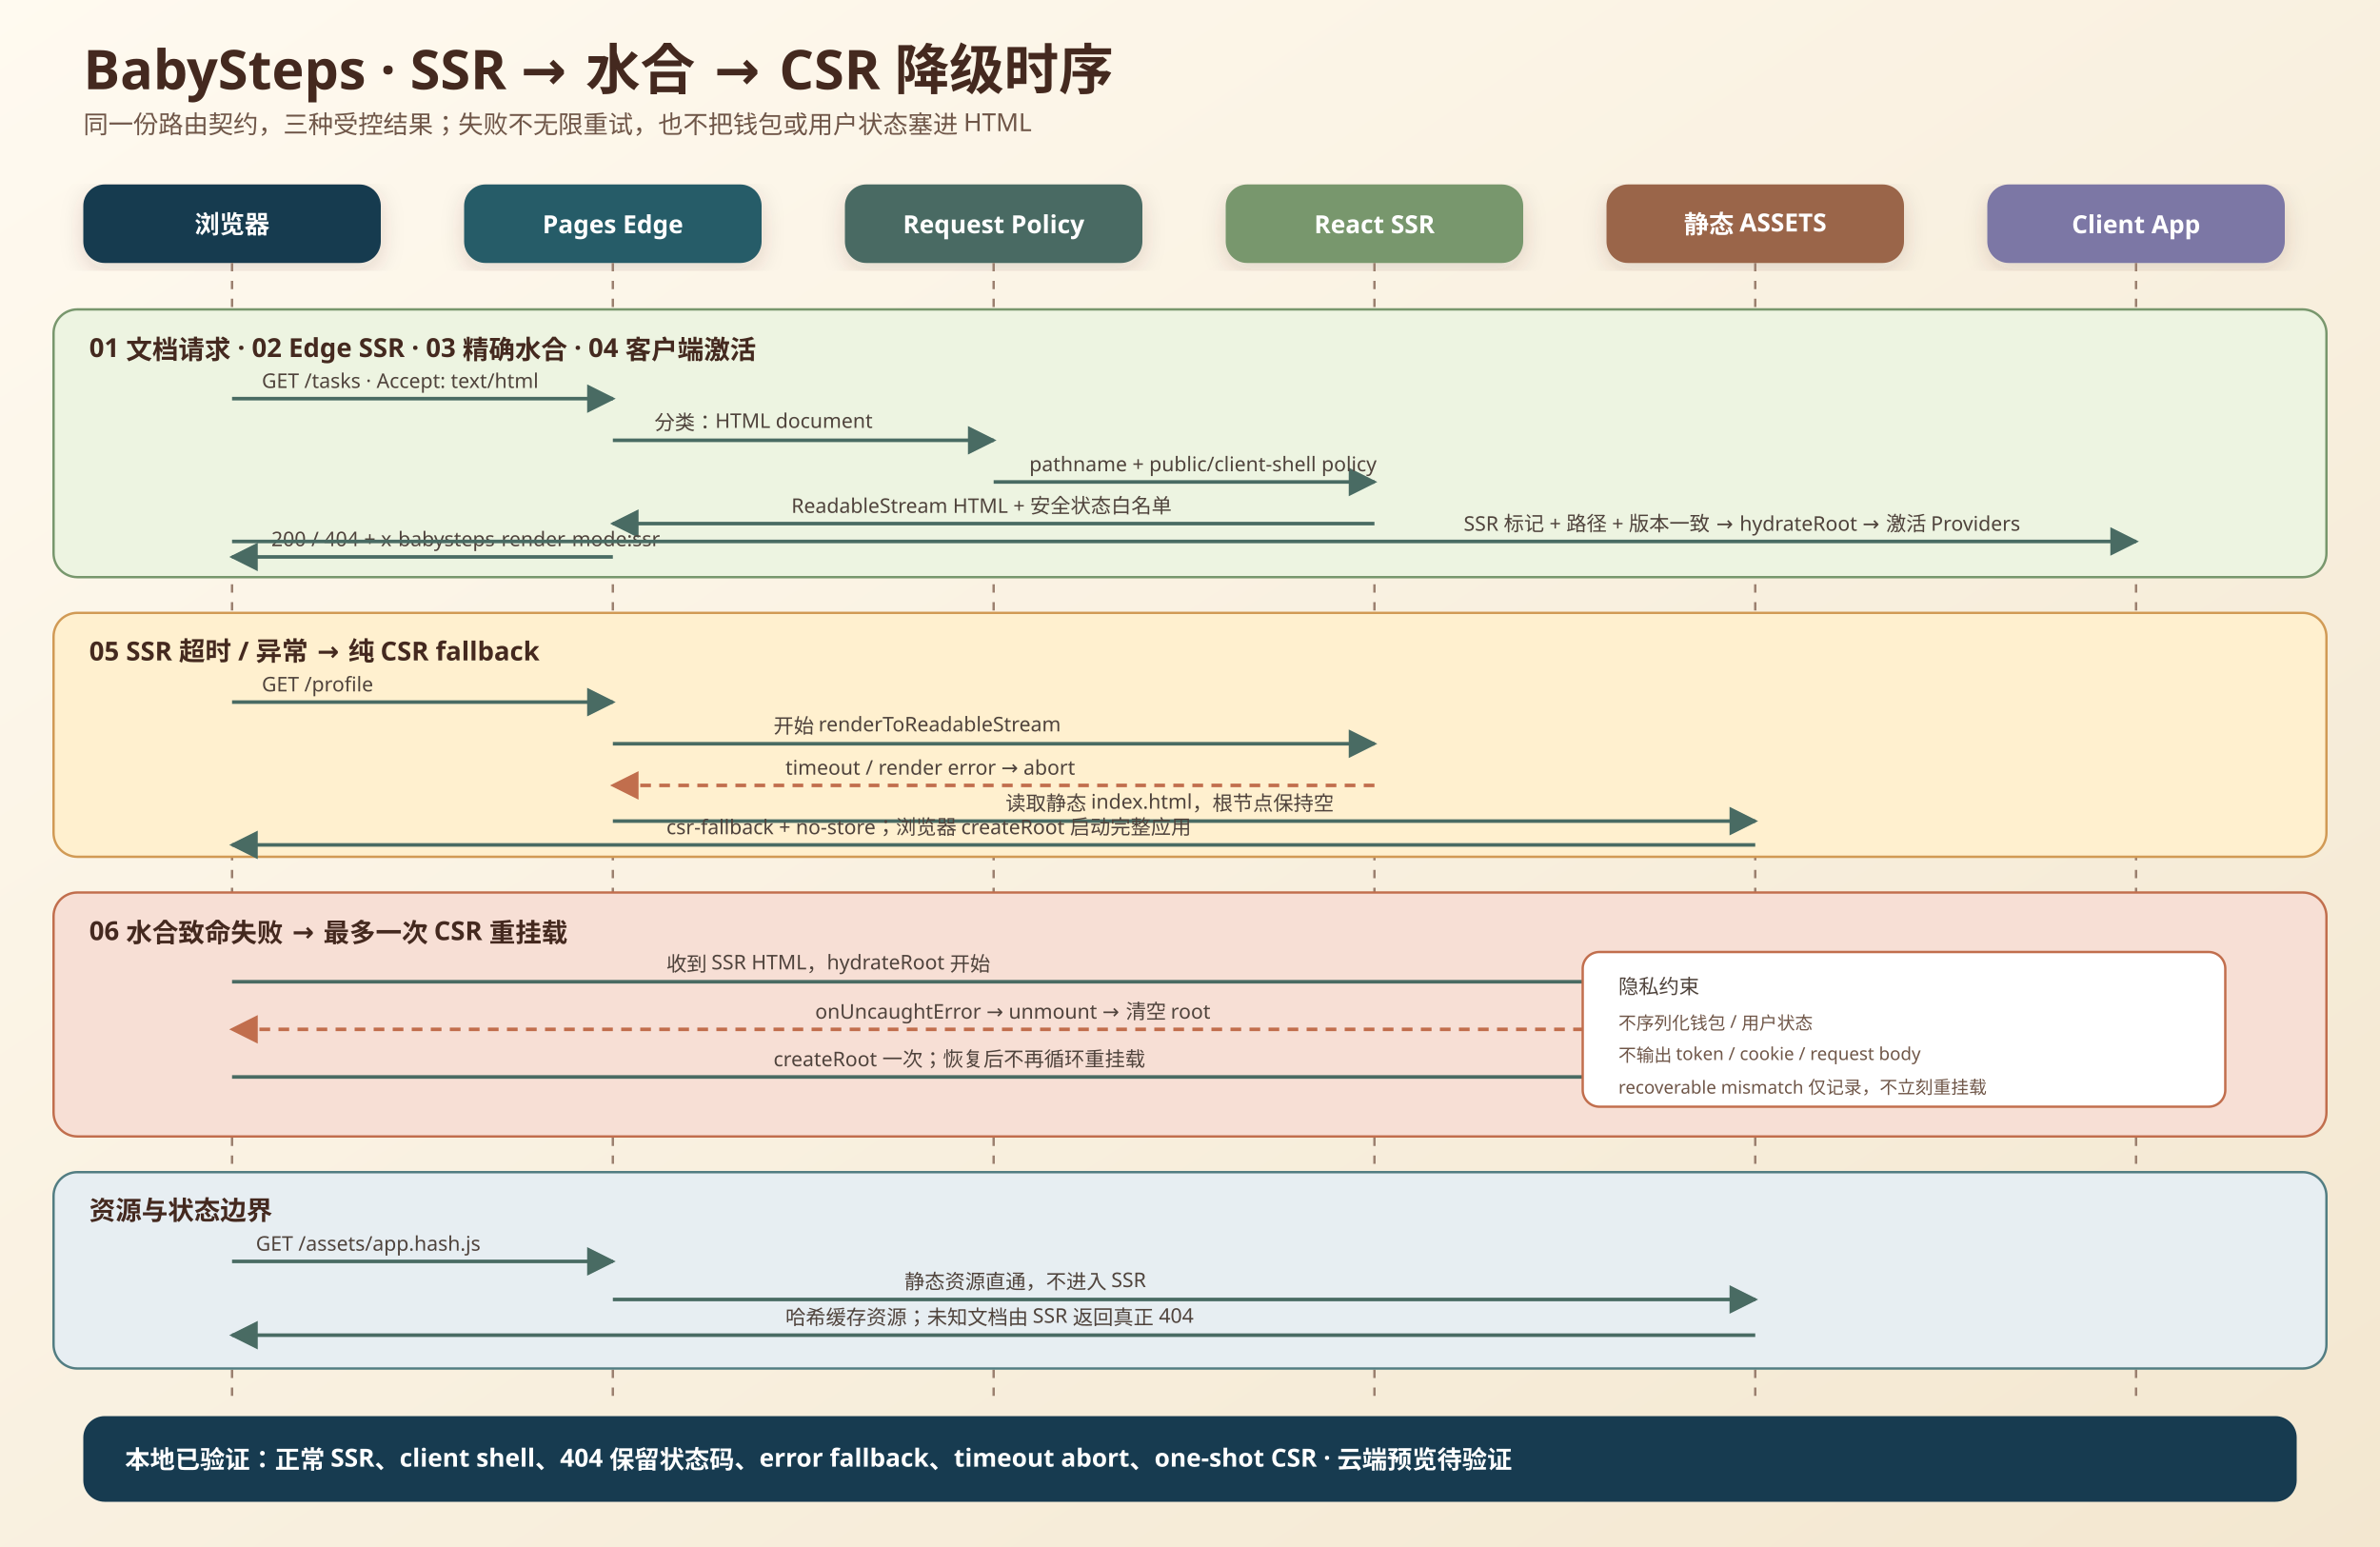
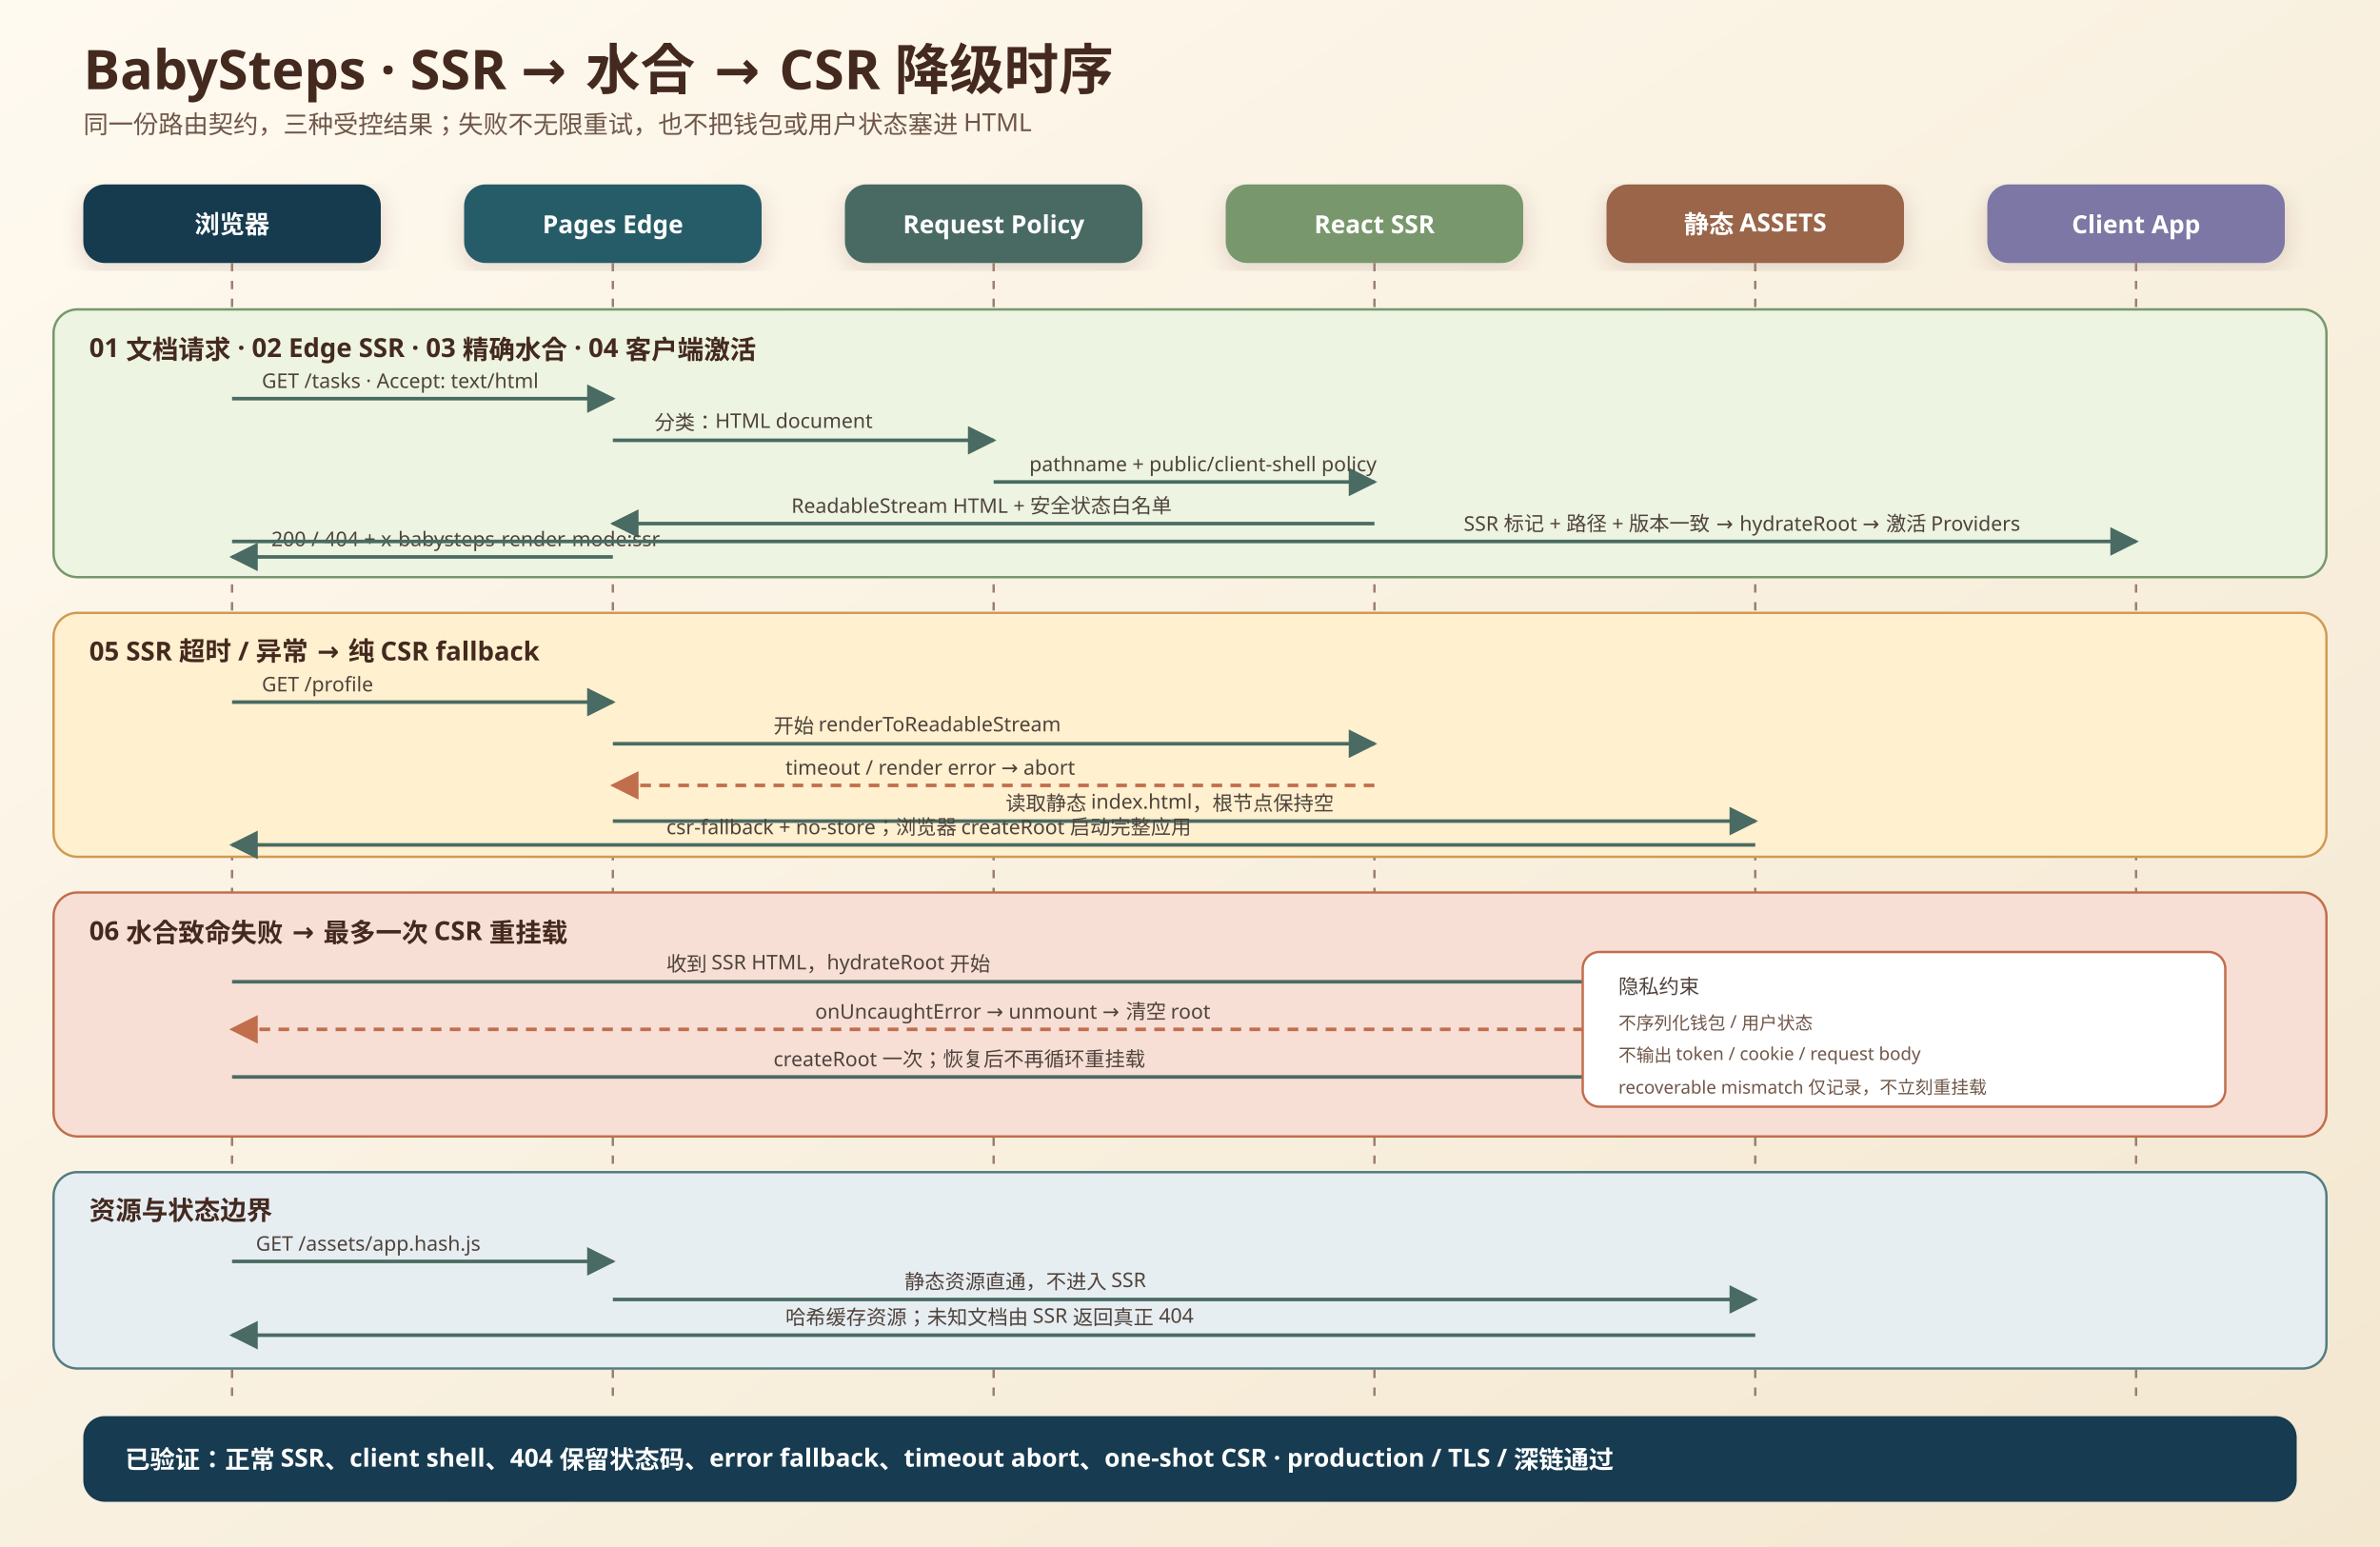
<svg xmlns="http://www.w3.org/2000/svg" width="2000" height="1300" viewBox="0 0 2000 1300" role="img" aria-labelledby="title desc">
  <defs>
    <linearGradient id="bg" x1="0" y1="0" x2="1" y2="1">
      <stop stop-color="#fffaf0" />
      <stop offset="1" stop-color="#f3e7d0" />
    </linearGradient>
    <filter id="shadow">
      <feDropShadow dx="0" dy="6" stdDeviation="10" flood-color="#563b31" flood-opacity=".15" />
    </filter>
    <marker id="a" viewBox="0 0 10 10" refX="9" refY="5" markerWidth="8" markerHeight="8" orient="auto">
      <path d="M0 0L10 5L0 10z" fill="#496b63" />
    </marker>
    <marker id="w" viewBox="0 0 10 10" refX="9" refY="5" markerWidth="8" markerHeight="8" orient="auto">
      <path d="M0 0L10 5L0 10z" fill="#c16e4d" />
    </marker>
    <style>.title{font:700 46px system-ui,sans-serif;fill:#44291f}.sub{font:500 21px system-ui,sans-serif;fill:#6f5648}.actor{font:700 21px system-ui,sans-serif;fill:#fff}.phase{font:700 22px system-ui,sans-serif;fill:#44291f}.t{font:500 17px system-ui,sans-serif;fill:#4f433c}.tiny{font:500 15px system-ui,sans-serif;fill:#6f5648}.life{stroke:#9b806f;stroke-width:2;stroke-dasharray:7 8}.ok{stroke:#496b63;stroke-width:3;fill:none;marker-end:url(#a)}.fail{stroke:#c16e4d;stroke-width:3;stroke-dasharray:9 7;fill:none;marker-end:url(#w)}.note{rx:14;stroke-width:2}</style>
  </defs>
  <rect width="2000" height="1300" fill="url(#bg)" />
  <text x="70" y="75" class="title">BabySteps · SSR → 水合 → CSR 降级时序</text>
  <text x="70" y="112" class="sub">同一份路由契约，三种受控结果；失败不无限重试，也不把钱包或用户状态塞进 HTML</text>
  <g filter="url(#shadow)">
    <rect x="70" y="155" width="250" height="66" rx="18" fill="#173b50" />
    <rect x="390" y="155" width="250" height="66" rx="18" fill="#285c68" />
    <rect x="710" y="155" width="250" height="66" rx="18" fill="#496b63" />
    <rect x="1030" y="155" width="250" height="66" rx="18" fill="#78976d" />
    <rect x="1350" y="155" width="250" height="66" rx="18" fill="#9a6548" />
    <rect x="1670" y="155" width="250" height="66" rx="18" fill="#7b77a5" />
  </g>
  <text x="195" y="196" text-anchor="middle" class="actor">浏览器</text>
  <text x="515" y="196" text-anchor="middle" class="actor">Pages Edge</text>
  <text x="835" y="196" text-anchor="middle" class="actor">Request Policy</text>
  <text x="1155" y="196" text-anchor="middle" class="actor">React SSR</text>
  <text x="1475" y="196" text-anchor="middle" class="actor">静态 ASSETS</text>
  <text x="1795" y="196" text-anchor="middle" class="actor">Client App</text>
  <line x1="195" y1="221" x2="195" y2="1180" class="life" />
  <line x1="515" y1="221" x2="515" y2="1180" class="life" />
  <line x1="835" y1="221" x2="835" y2="1180" class="life" />
  <line x1="1155" y1="221" x2="1155" y2="1180" class="life" />
  <line x1="1475" y1="221" x2="1475" y2="1180" class="life" />
  <line x1="1795" y1="221" x2="1795" y2="1180" class="life" />
  <rect x="45" y="260" width="1910" height="225" rx="20" fill="#edf4e1" stroke="#78976d" stroke-width="2" />
  <text x="75" y="300" class="phase">01 文档请求 · 02 Edge SSR · 03 精确水合 · 04 客户端激活</text>
  <path class="ok" d="M195 335H515" />
  <text x="220" y="326" class="t">GET /tasks · Accept: text/html</text>
  <path class="ok" d="M515 370H835" />
  <text x="550" y="361" class="t">分类：HTML document</text>
  <path class="ok" d="M835 405H1155" />
  <text x="865" y="396" class="t">pathname + public/client-shell policy</text>
  <path class="ok" d="M1155 440H515" />
  <text x="665" y="431" class="t">ReadableStream HTML + 安全状态白名单</text>
  <path class="ok" d="M515 468H195" />
  <text x="228" y="459" class="t">200 / 404 + x-babysteps-render-mode:ssr</text>
  <path class="ok" d="M195 455H1795" />
  <text x="1230" y="446" class="t">SSR 标记 + 路径 + 版本一致 → hydrateRoot → 激活 Providers</text>
  <rect x="45" y="515" width="1910" height="205" rx="20" fill="#fff0cf" stroke="#d19a55" stroke-width="2" />
  <text x="75" y="555" class="phase">05 SSR 超时 / 异常 → 纯 CSR fallback</text>
  <path class="ok" d="M195 590H515" />
  <text x="220" y="581" class="t">GET /profile</text>
  <path class="ok" d="M515 625H1155" />
  <text x="650" y="616" class="t">开始 renderToReadableStream</text>
  <path class="fail" d="M1155 660H515" />
  <text x="660" y="651" class="t">timeout / render error → abort</text>
  <path class="ok" d="M515 690H1475" />
  <text x="845" y="681" class="t">读取静态 index.html，根节点保持空</text>
  <path class="ok" d="M1475 710H195" />
  <text x="560" y="701" class="t">csr-fallback + no-store；浏览器 createRoot 启动完整应用</text>
  <rect x="45" y="750" width="1910" height="205" rx="20" fill="#f7dfd5" stroke="#c16e4d" stroke-width="2" />
  <text x="75" y="790" class="phase">06 水合致命失败 → 最多一次 CSR 重挂载</text>
  <path class="ok" d="M195 825H1795" />
  <text x="560" y="816" class="t">收到 SSR HTML，hydrateRoot 开始</text>
  <path class="fail" d="M1795 865H195" />
  <text x="685" y="856" class="t">onUncaughtError → unmount → 清空 root</text>
  <path class="ok" d="M195 905H1795" />
  <text x="650" y="896" class="t">createRoot 一次；恢复后不再循环重挂载</text>
  <rect x="1330" y="800" width="540" height="130" class="note" fill="#fff" stroke="#c16e4d" />
  <text x="1360" y="835" class="t">隐私约束</text>
  <text x="1360" y="865" class="tiny">不序列化钱包 / 用户状态</text>
  <text x="1360" y="892" class="tiny">不输出 token / cookie / request body</text>
  <text x="1360" y="919" class="tiny">recoverable mismatch 仅记录，不立刻重挂载</text>
  <rect x="45" y="985" width="1910" height="165" rx="20" fill="#e7eef2" stroke="#527d82" stroke-width="2" />
  <text x="75" y="1025" class="phase">资源与状态边界</text>
  <path class="ok" d="M195 1060H515" />
  <text x="215" y="1051" class="t">GET /assets/app.hash.js</text>
  <path class="ok" d="M515 1092H1475" />
  <text x="760" y="1083" class="t">静态资源直通，不进入 SSR</text>
  <path class="ok" d="M1475 1122H195" />
  <text x="660" y="1113" class="t">哈希缓存资源；未知文档由 SSR 返回真正 404</text>
  <rect x="70" y="1190" width="1860" height="72" rx="18" fill="#173b50" />
-   <text x="105" y="1234" class="actor">本地已验证：正常 SSR、client shell、404 保留状态码、error fallback、timeout abort、one-shot CSR · 云端预览待验证</text>
+   <text x="105" y="1234" class="actor">已验证：正常 SSR、client shell、404 保留状态码、error fallback、timeout abort、one-shot CSR · production / TLS / 深链通过</text>
</svg>
